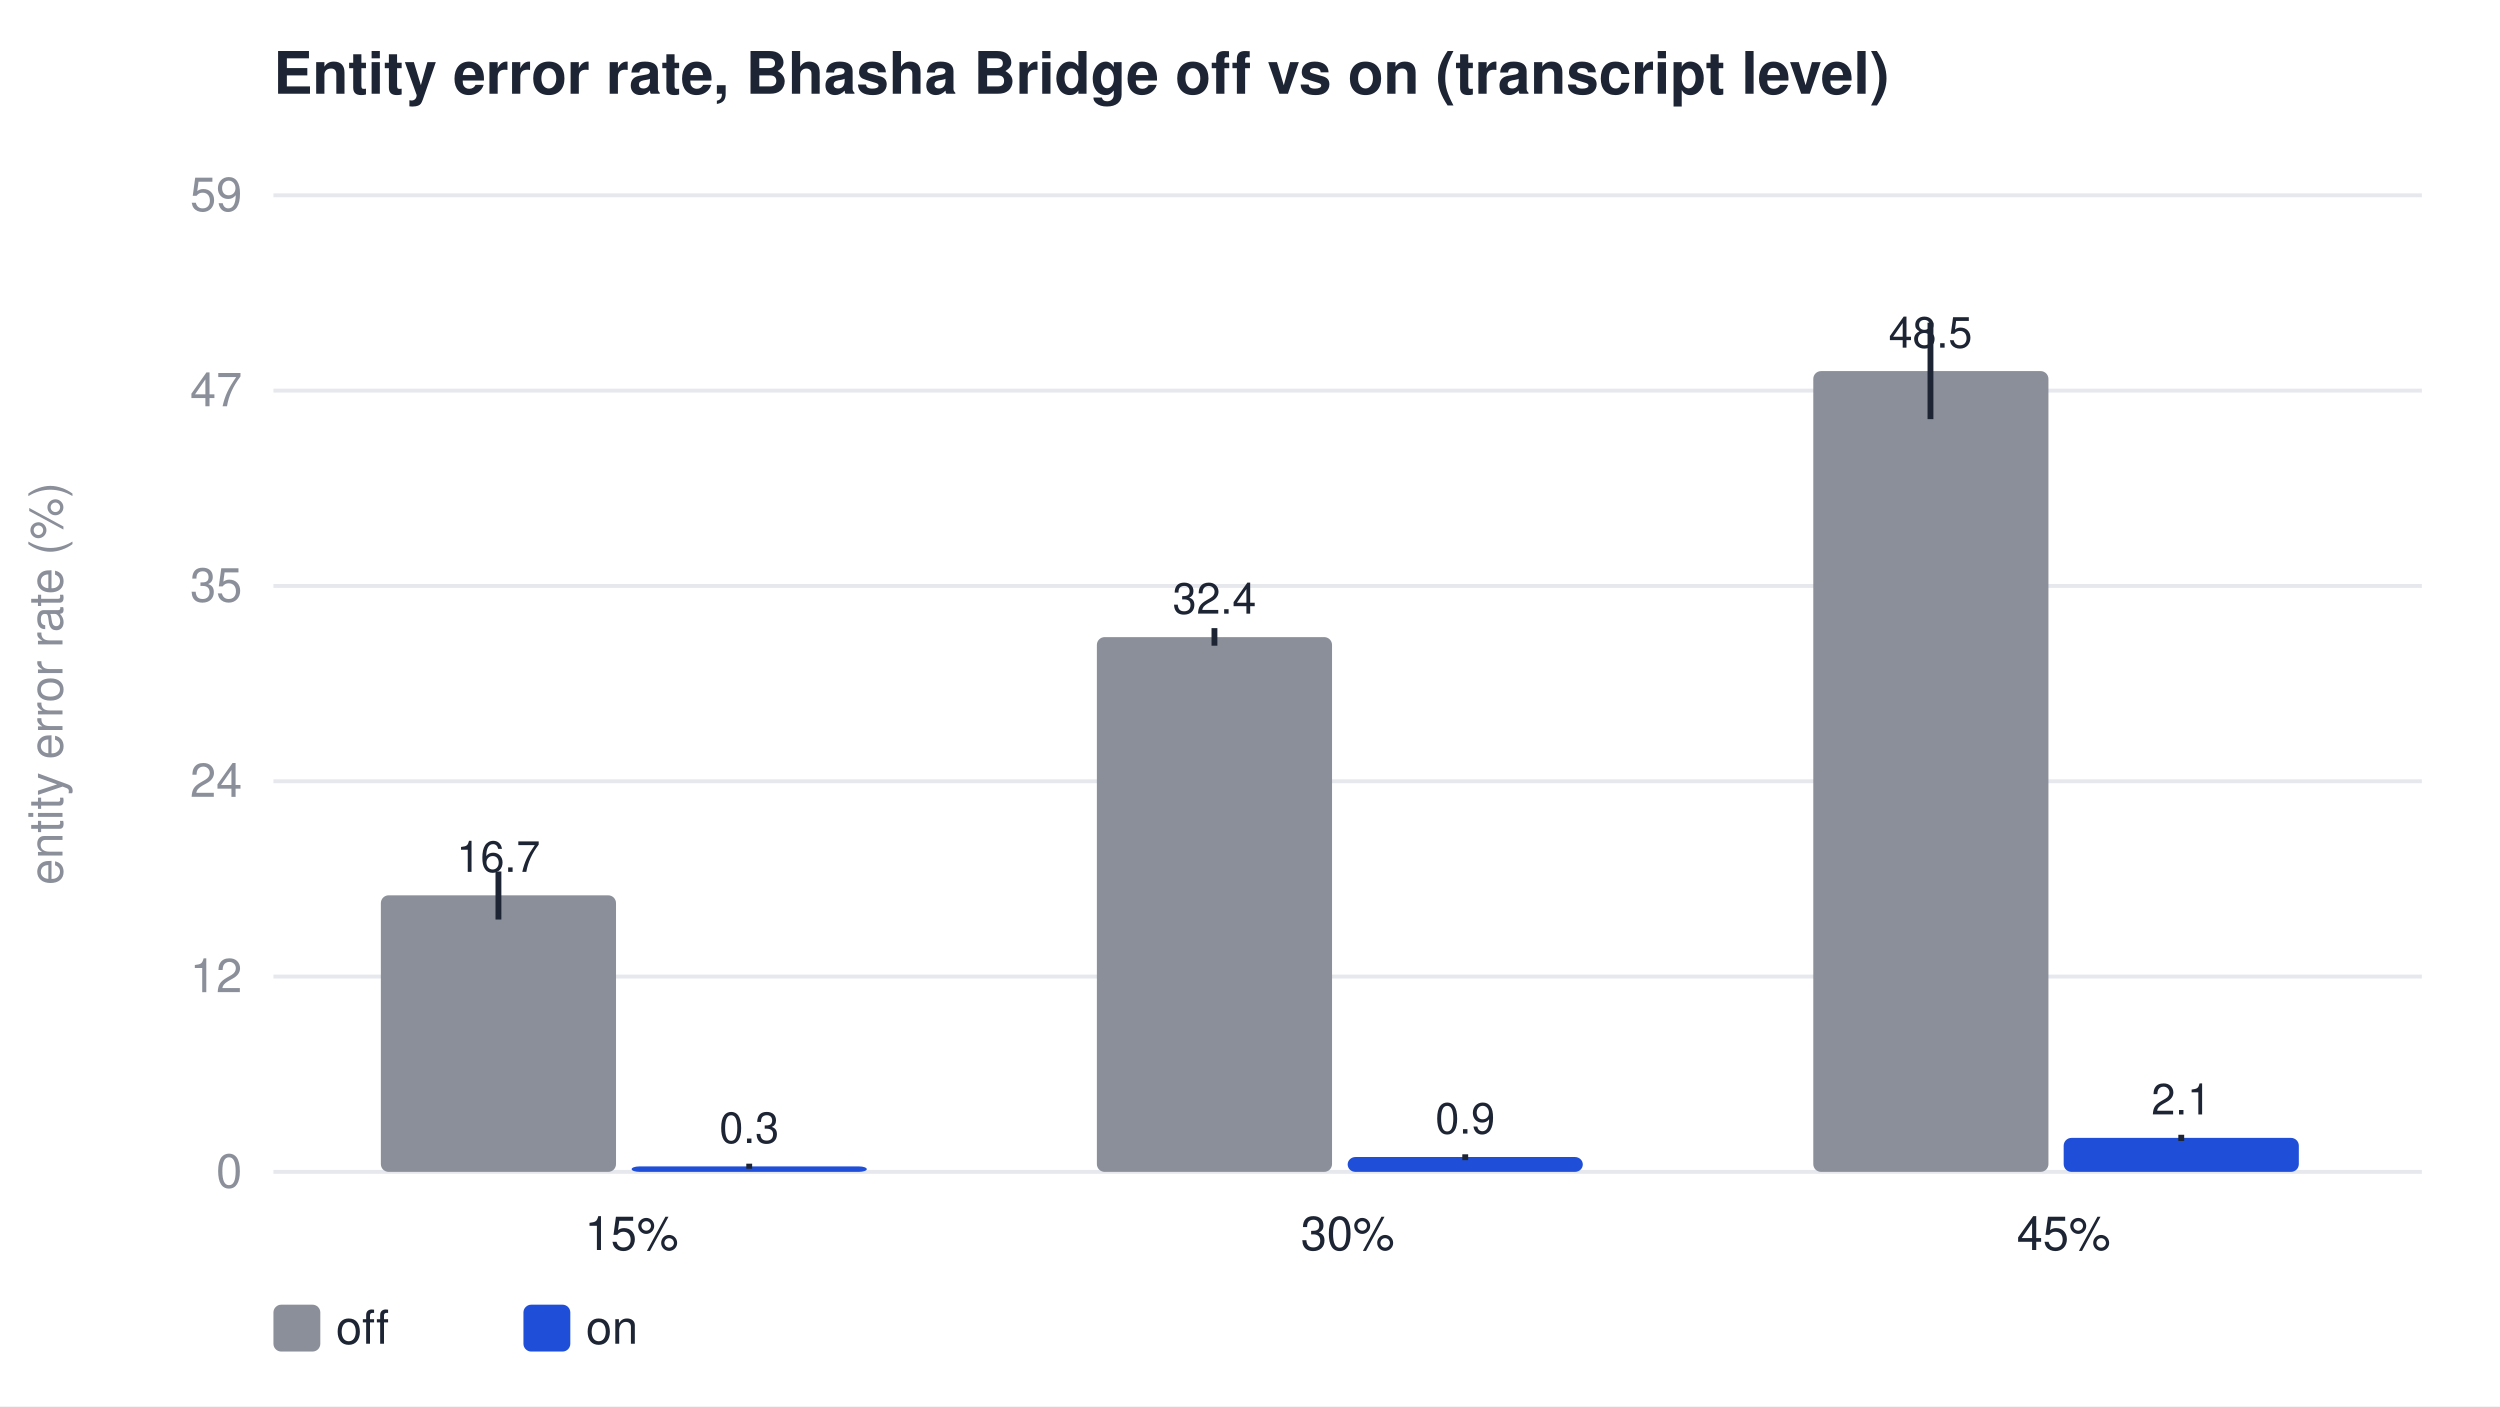
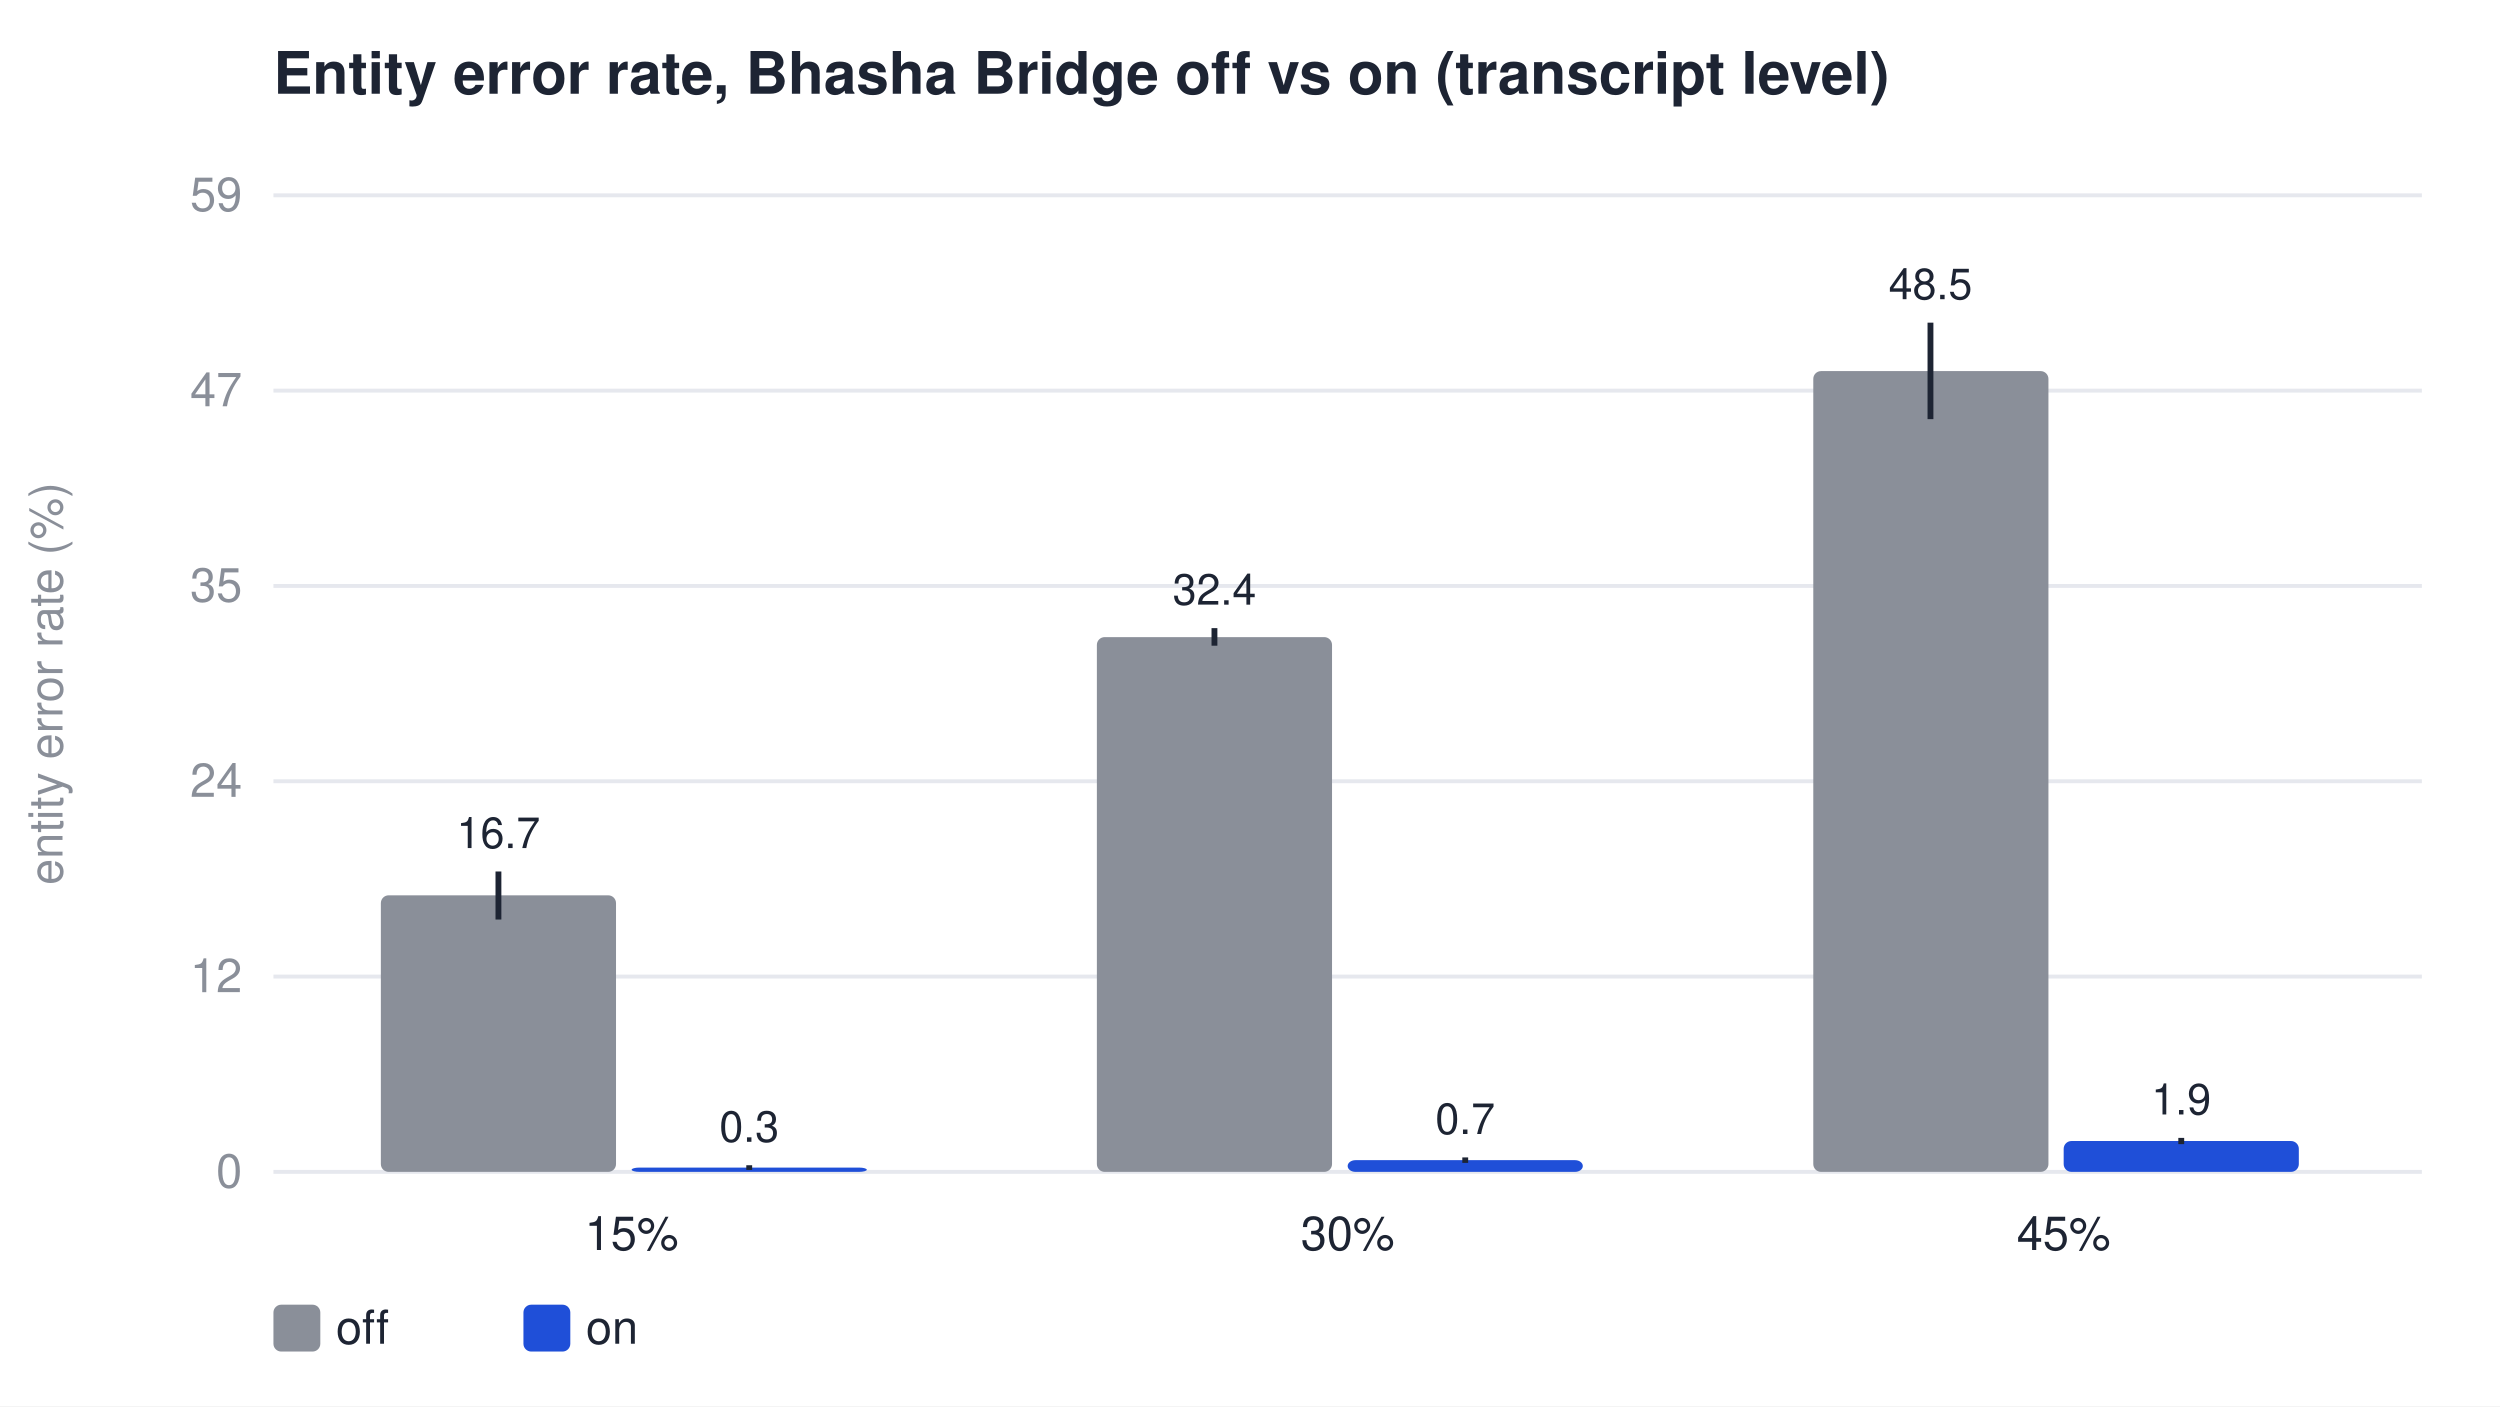
<svg xmlns="http://www.w3.org/2000/svg" width="640" height="360" viewBox="0 0 640 360" font-family="Helvetica, Arial, sans-serif" font-size="12">
  <rect width="100%" height="100%" fill="#ffffff" />
  <text x="70" y="24" font-size="15" font-weight="700" fill="#1d2433">Entity error rate, Bhasha Bridge off vs on (transcript level)</text>
  <line x1="70" x2="620" y1="300.0" y2="300.0" stroke="#e6e8ee" />
  <text x="62" y="304.0" text-anchor="end" fill="#8a8f99">0</text>
  <line x1="70" x2="620" y1="250.0" y2="250.0" stroke="#e6e8ee" />
  <text x="62" y="254.0" text-anchor="end" fill="#8a8f99">12</text>
  <line x1="70" x2="620" y1="200.0" y2="200.0" stroke="#e6e8ee" />
  <text x="62" y="204.0" text-anchor="end" fill="#8a8f99">24</text>
  <line x1="70" x2="620" y1="150.0" y2="150.0" stroke="#e6e8ee" />
  <text x="62" y="154.0" text-anchor="end" fill="#8a8f99">35</text>
  <line x1="70" x2="620" y1="100.0" y2="100.0" stroke="#e6e8ee" />
  <text x="62" y="104.0" text-anchor="end" fill="#8a8f99">47</text>
  <line x1="70" x2="620" y1="50.0" y2="50.0" stroke="#e6e8ee" />
  <text x="62" y="54.0" text-anchor="end" fill="#8a8f99">59</text>
  <text transform="translate(16 175) rotate(-90)" text-anchor="middle" fill="#8a8f99">entity error rate (%)</text>
  <text x="161.7" y="320" text-anchor="middle" fill="#1d2433">15%</text>
  <rect x="97.5" y="229.2" width="60.2" height="70.8" fill="#8a8f99" rx="2" />
  <line x1="127.6" x2="127.6" y1="235.4" y2="223.1" stroke="#1d2433" stroke-width="1.5" />
-   <text x="127.6" y="223.2" text-anchor="middle" font-size="11" fill="#1d2433">16.7</text>
-   <rect x="161.7" y="298.6" width="60.2" height="1.4" fill="#1f4fd8" rx="2" />
-   <line x1="191.8" x2="191.8" y1="299.2" y2="297.9" stroke="#1d2433" stroke-width="1.5" />
-   <text x="191.8" y="292.6" text-anchor="middle" font-size="11" fill="#1d2433">0.3</text>
+   <text x="127.6" y="217.1" text-anchor="middle" font-size="11" fill="#1d2433">16.7</text>
+   <rect x="161.7" y="298.9" width="60.2" height="1.1" fill="#1f4fd8" rx="2" />
+   <line x1="191.8" x2="191.8" y1="299.5" y2="298.3" stroke="#1d2433" stroke-width="1.5" />
+   <text x="191.8" y="292.3" text-anchor="middle" font-size="11" fill="#1d2433">0.3</text>
  <text x="345.0" y="320" text-anchor="middle" fill="#1d2433">30%</text>
  <rect x="280.8" y="163.1" width="60.2" height="136.9" fill="#8a8f99" rx="2" />
  <line x1="310.9" x2="310.9" y1="165.3" y2="160.8" stroke="#1d2433" stroke-width="1.5" />
-   <text x="310.9" y="157.1" text-anchor="middle" font-size="11" fill="#1d2433">32.4</text>
-   <rect x="345.0" y="296.2" width="60.2" height="3.8" fill="#1f4fd8" rx="2" />
-   <line x1="375.1" x2="375.1" y1="297.0" y2="295.5" stroke="#1d2433" stroke-width="1.5" />
-   <text x="375.1" y="290.2" text-anchor="middle" font-size="11" fill="#1d2433">0.9</text>
+   <text x="310.9" y="154.8" text-anchor="middle" font-size="11" fill="#1d2433">32.4</text>
+   <rect x="345.0" y="297.0" width="60.2" height="3.0" fill="#1f4fd8" rx="2" />
+   <line x1="375.1" x2="375.1" y1="297.7" y2="296.3" stroke="#1d2433" stroke-width="1.5" />
+   <text x="375.1" y="290.3" text-anchor="middle" font-size="11" fill="#1d2433">0.7</text>
  <text x="528.3" y="320" text-anchor="middle" fill="#1d2433">45%</text>
  <rect x="464.2" y="95.0" width="60.2" height="205.0" fill="#8a8f99" rx="2" />
  <line x1="494.2" x2="494.2" y1="107.3" y2="82.6" stroke="#1d2433" stroke-width="1.5" />
-   <text x="494.2" y="89.0" text-anchor="middle" font-size="11" fill="#1d2433">48.5</text>
-   <rect x="528.3" y="291.3" width="60.2" height="8.7" fill="#1f4fd8" rx="2" />
-   <line x1="558.4" x2="558.4" y1="292.1" y2="290.5" stroke="#1d2433" stroke-width="1.5" />
-   <text x="558.4" y="285.3" text-anchor="middle" font-size="11" fill="#1d2433">2.1</text>
+   <text x="494.2" y="76.6" text-anchor="middle" font-size="11" fill="#1d2433">48.5</text>
+   <rect x="528.3" y="292.1" width="60.2" height="7.9" fill="#1f4fd8" rx="2" />
+   <line x1="558.4" x2="558.4" y1="292.9" y2="291.3" stroke="#1d2433" stroke-width="1.5" />
+   <text x="558.4" y="285.3" text-anchor="middle" font-size="11" fill="#1d2433">1.9</text>
  <rect x="70" y="334" width="12" height="12" fill="#8a8f99" rx="2" />
  <text x="86" y="344" fill="#1d2433">off</text>
  <rect x="134" y="334" width="12" height="12" fill="#1f4fd8" rx="2" />
  <text x="150" y="344" fill="#1d2433">on</text>
</svg>
